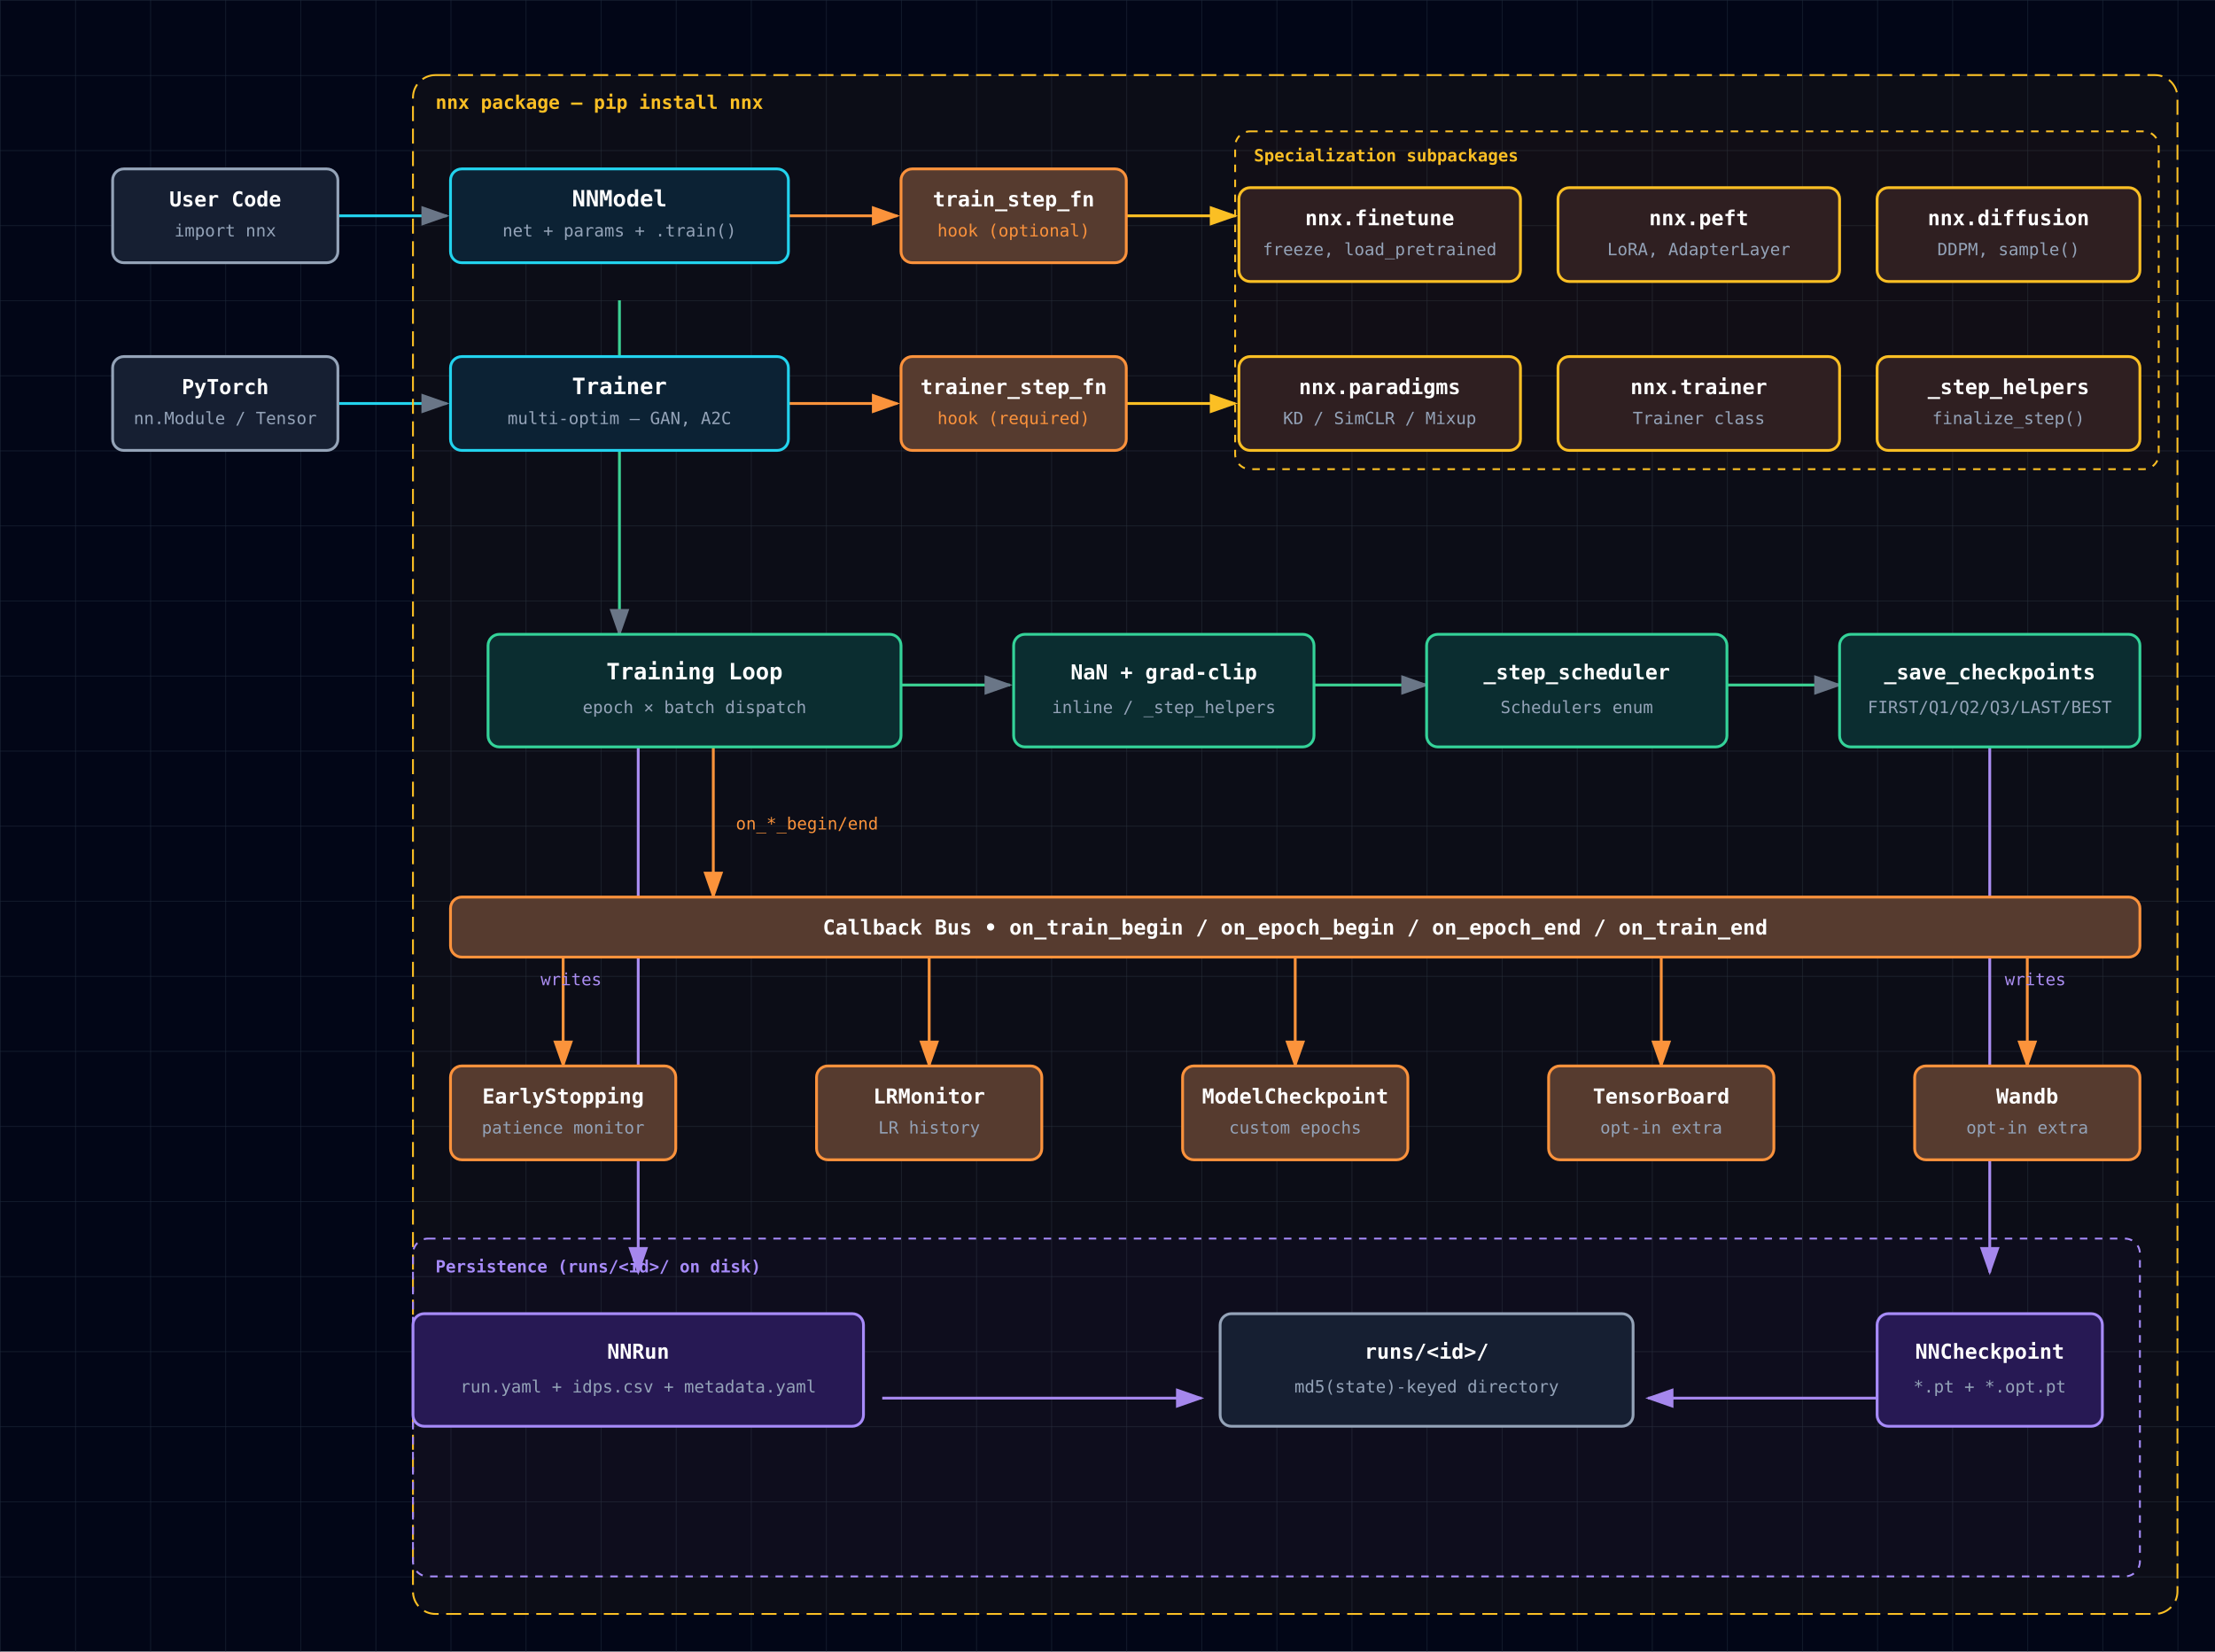
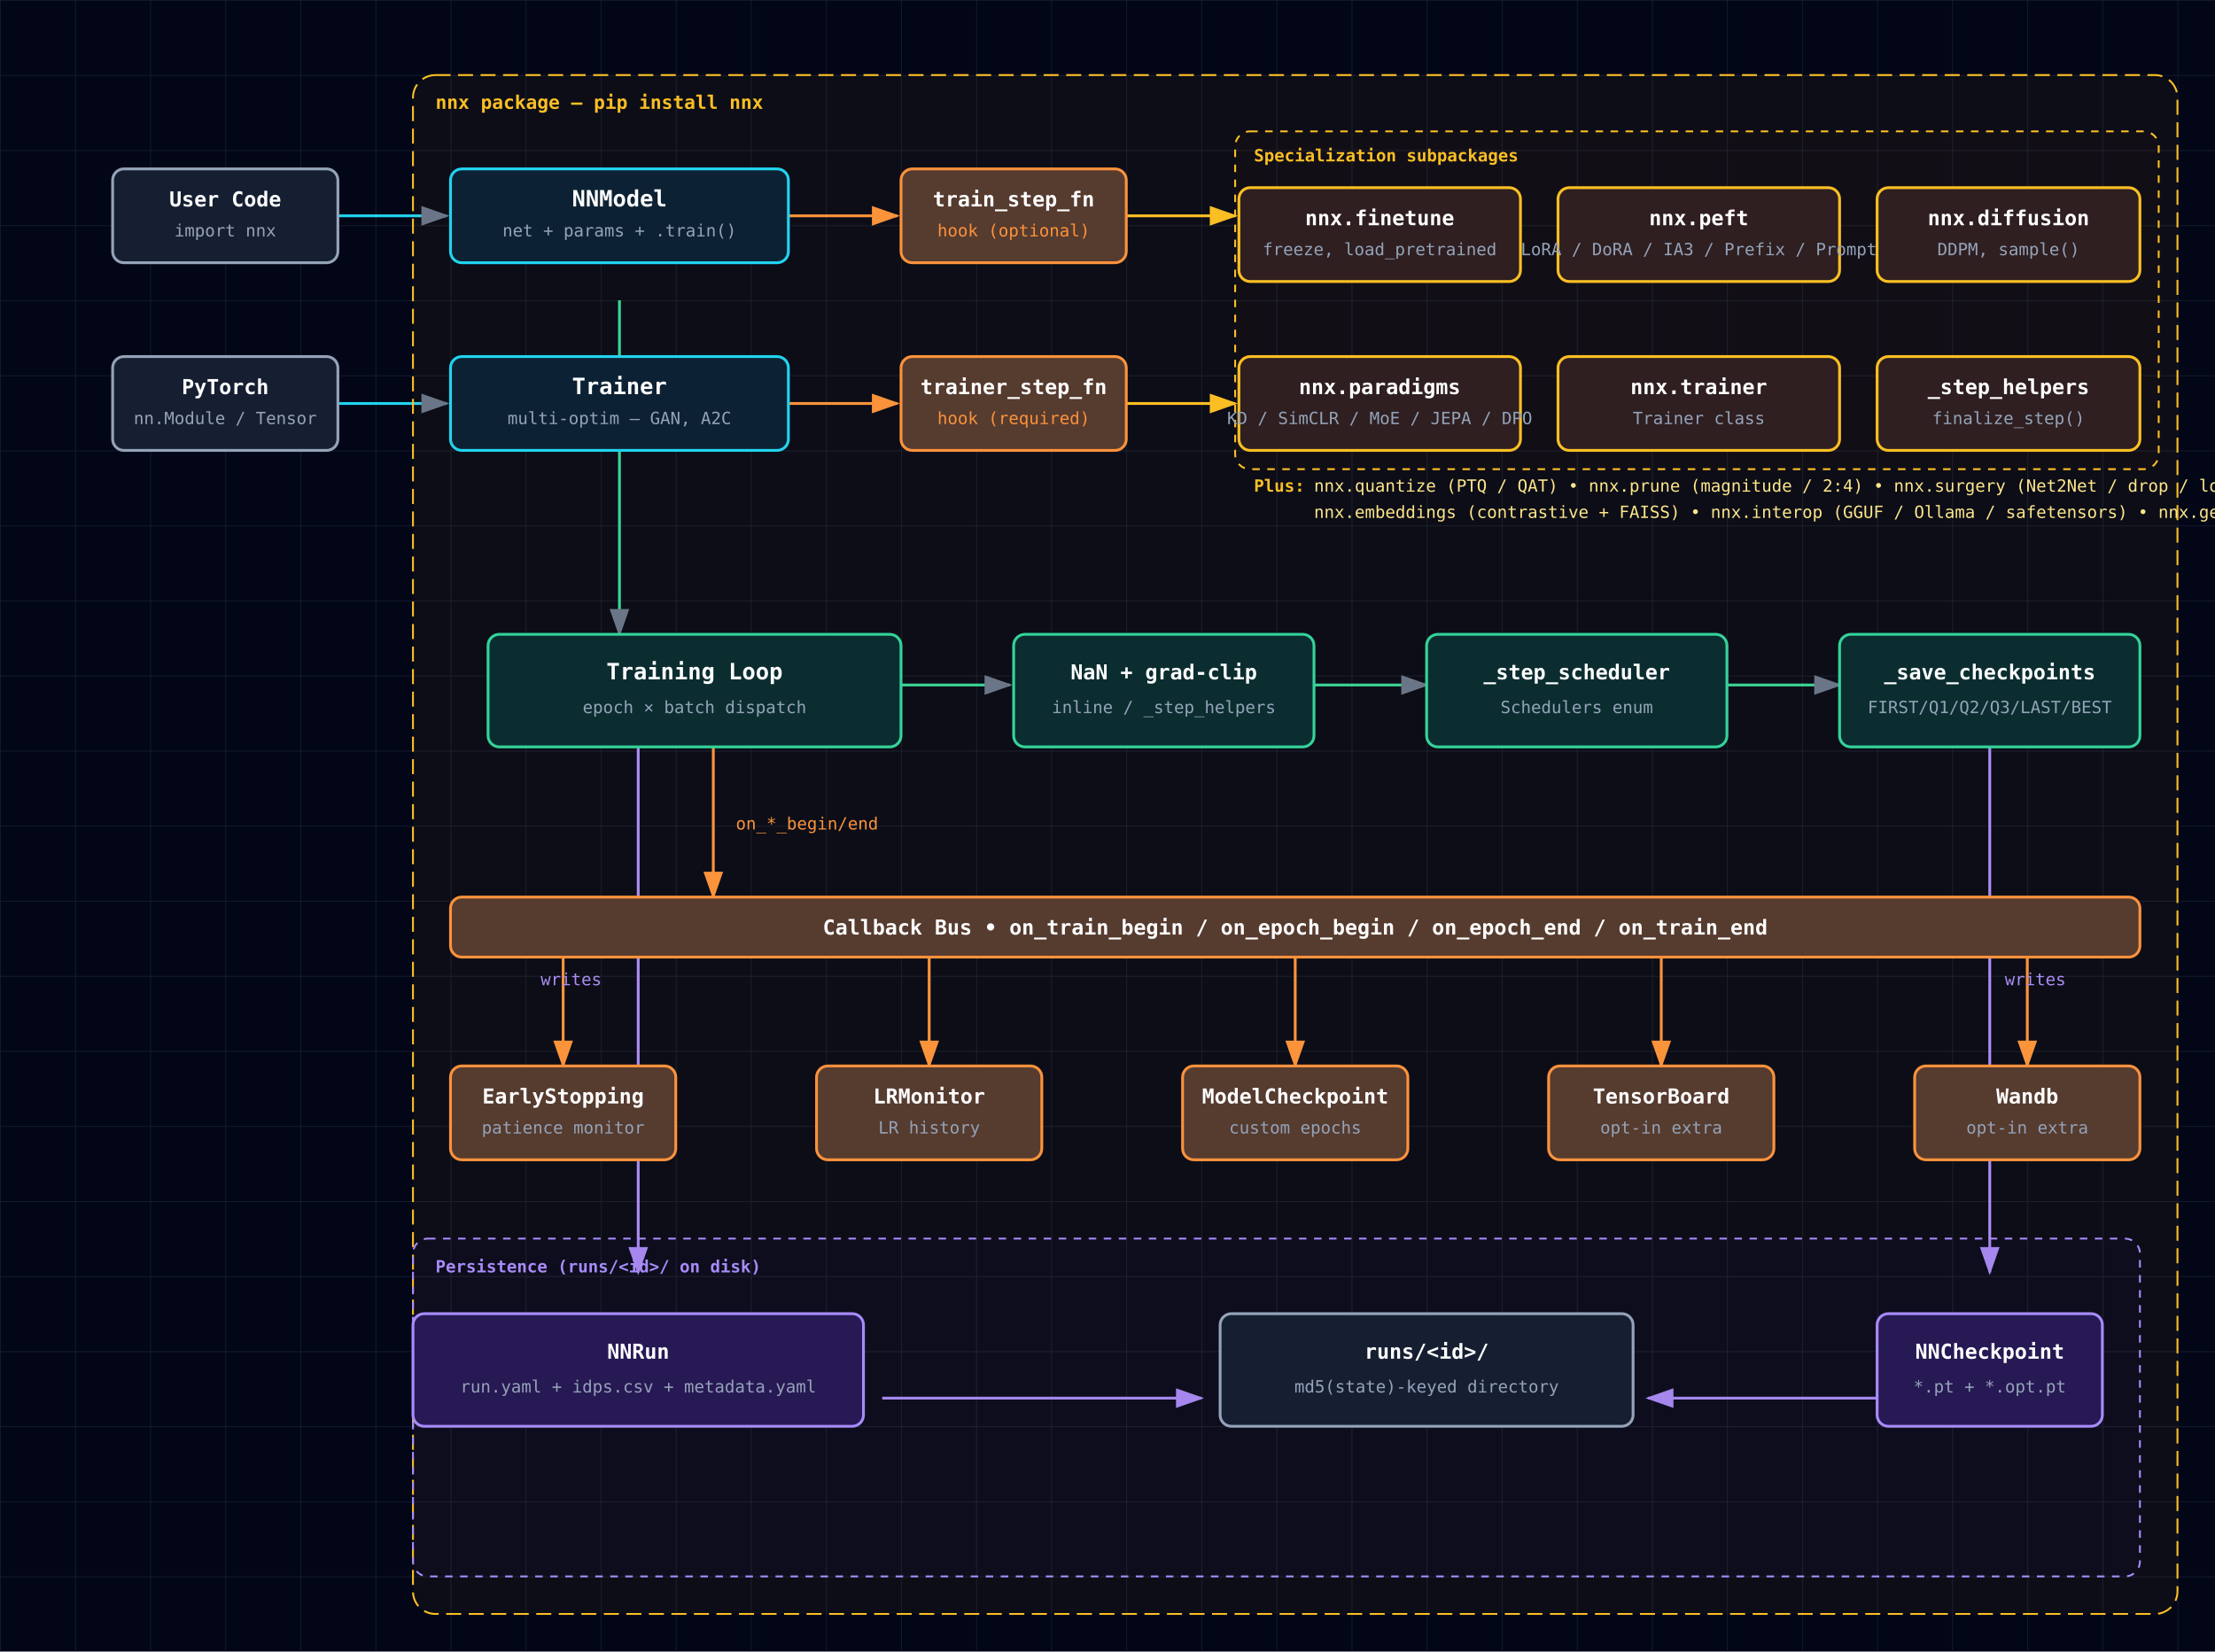
<svg xmlns="http://www.w3.org/2000/svg" viewBox="0 0 1180 880" font-family="ui-monospace, 'JetBrains Mono', 'SF Mono', Menlo, Consolas, monospace">
  <defs>
    <marker id="arrowhead" markerWidth="10" markerHeight="7" refX="9" refY="3.5" orient="auto">
      <polygon points="0 0, 10 3.5, 0 7" fill="#64748b" />
    </marker>
    <marker id="arrowhead-amber" markerWidth="10" markerHeight="7" refX="9" refY="3.5" orient="auto">
      <polygon points="0 0, 10 3.5, 0 7" fill="#fbbf24" />
    </marker>
    <marker id="arrowhead-orange" markerWidth="10" markerHeight="7" refX="9" refY="3.5" orient="auto">
      <polygon points="0 0, 10 3.5, 0 7" fill="#fb923c" />
    </marker>
    <marker id="arrowhead-violet" markerWidth="10" markerHeight="7" refX="9" refY="3.5" orient="auto">
      <polygon points="0 0, 10 3.5, 0 7" fill="#a78bfa" />
    </marker>
    <pattern id="grid" width="40" height="40" patternUnits="userSpaceOnUse">
      <path d="M 40 0 L 0 0 0 40" fill="none" stroke="#1e293b" stroke-width="0.5" />
    </pattern>
  </defs>
  <rect width="100%" height="100%" fill="#020617" />
  <rect width="100%" height="100%" fill="url(#grid)" />
  <line x1="180" y1="115" x2="238" y2="115" stroke="#22d3ee" stroke-width="1.5" marker-end="url(#arrowhead)" />
  <line x1="180" y1="215" x2="238" y2="215" stroke="#22d3ee" stroke-width="1.5" marker-end="url(#arrowhead)" />
  <line x1="420" y1="115" x2="478" y2="115" stroke="#fb923c" stroke-width="1.5" marker-end="url(#arrowhead-orange)" />
  <line x1="420" y1="215" x2="478" y2="215" stroke="#fb923c" stroke-width="1.5" marker-end="url(#arrowhead-orange)" />
  <line x1="600" y1="115" x2="658" y2="115" stroke="#fbbf24" stroke-width="1.5" marker-end="url(#arrowhead-amber)" />
  <line x1="600" y1="215" x2="658" y2="215" stroke="#fbbf24" stroke-width="1.5" marker-end="url(#arrowhead-amber)" />
  <line x1="330" y1="160" x2="330" y2="338" stroke="#34d399" stroke-width="1.5" marker-end="url(#arrowhead)" />
  <line x1="478" y1="365" x2="538" y2="365" stroke="#34d399" stroke-width="1.5" marker-end="url(#arrowhead)" />
  <line x1="700" y1="365" x2="760" y2="365" stroke="#34d399" stroke-width="1.5" marker-end="url(#arrowhead)" />
  <line x1="920" y1="365" x2="980" y2="365" stroke="#34d399" stroke-width="1.5" marker-end="url(#arrowhead)" />
  <line x1="380" y1="395" x2="380" y2="478" stroke="#fb923c" stroke-width="1.5" marker-end="url(#arrowhead-orange)" />
  <text x="392" y="442" fill="#fb923c" font-size="9">on_*_begin/end</text>
  <line x1="300" y1="510" x2="300" y2="568" stroke="#fb923c" stroke-width="1.5" marker-end="url(#arrowhead-orange)" />
  <line x1="495" y1="510" x2="495" y2="568" stroke="#fb923c" stroke-width="1.5" marker-end="url(#arrowhead-orange)" />
  <line x1="690" y1="510" x2="690" y2="568" stroke="#fb923c" stroke-width="1.5" marker-end="url(#arrowhead-orange)" />
  <line x1="885" y1="510" x2="885" y2="568" stroke="#fb923c" stroke-width="1.5" marker-end="url(#arrowhead-orange)" />
  <line x1="1080" y1="510" x2="1080" y2="568" stroke="#fb923c" stroke-width="1.5" marker-end="url(#arrowhead-orange)" />
  <line x1="1060" y1="395" x2="1060" y2="678" stroke="#a78bfa" stroke-width="1.5" marker-end="url(#arrowhead-violet)" />
  <text x="1068" y="525" fill="#a78bfa" font-size="9">writes</text>
  <path d="M 340 395 Q 340 580 340 678" fill="none" stroke="#a78bfa" stroke-width="1.5" marker-end="url(#arrowhead-violet)" />
  <text x="288" y="525" fill="#a78bfa" font-size="9">writes</text>
  <line x1="470" y1="745" x2="640" y2="745" stroke="#a78bfa" stroke-width="1.5" marker-end="url(#arrowhead-violet)" />
  <line x1="1010" y1="745" x2="878" y2="745" stroke="#a78bfa" stroke-width="1.5" marker-end="url(#arrowhead-violet)" />
  <rect x="220" y="40" width="940" height="820" rx="12" fill="rgba(251,191,36,0.04)" stroke="#fbbf24" stroke-width="1" stroke-dasharray="8,4" />
  <text x="232" y="58" fill="#fbbf24" font-size="10" font-weight="600">nnx package — pip install nnx</text>
  <rect x="658" y="70" width="492" height="180" rx="8" fill="rgba(120,53,15,0.05)" stroke="#fbbf24" stroke-width="1" stroke-dasharray="4,4" />
  <text x="668" y="86" fill="#fbbf24" font-size="9" font-weight="600">Specialization subpackages</text>
  <rect x="220" y="660" width="920" height="180" rx="8" fill="rgba(76,29,149,0.05)" stroke="#a78bfa" stroke-width="1" stroke-dasharray="4,4" />
  <text x="232" y="678" fill="#a78bfa" font-size="9" font-weight="600">Persistence (runs/&lt;id&gt;/ on disk)</text>
  <rect x="60" y="90" width="120" height="50" rx="6" fill="#0f172a" />
  <rect x="60" y="90" width="120" height="50" rx="6" fill="rgba(30,41,59,0.5)" stroke="#94a3b8" stroke-width="1.5" />
  <text x="120" y="110" fill="white" font-size="11" font-weight="600" text-anchor="middle">User Code</text>
  <text x="120" y="126" fill="#94a3b8" font-size="9" text-anchor="middle">import nnx</text>
  <rect x="60" y="190" width="120" height="50" rx="6" fill="#0f172a" />
  <rect x="60" y="190" width="120" height="50" rx="6" fill="rgba(30,41,59,0.5)" stroke="#94a3b8" stroke-width="1.5" />
  <text x="120" y="210" fill="white" font-size="11" font-weight="600" text-anchor="middle">PyTorch</text>
  <text x="120" y="226" fill="#94a3b8" font-size="9" text-anchor="middle">nn.Module / Tensor</text>
  <rect x="240" y="90" width="180" height="50" rx="6" fill="#0f172a" />
  <rect x="240" y="90" width="180" height="50" rx="6" fill="rgba(8,51,68,0.4)" stroke="#22d3ee" stroke-width="1.5" />
  <text x="330" y="110" fill="white" font-size="12" font-weight="600" text-anchor="middle">NNModel</text>
  <text x="330" y="126" fill="#94a3b8" font-size="9" text-anchor="middle">net + params + .train()</text>
  <rect x="240" y="190" width="180" height="50" rx="6" fill="#0f172a" />
  <rect x="240" y="190" width="180" height="50" rx="6" fill="rgba(8,51,68,0.4)" stroke="#22d3ee" stroke-width="1.5" />
  <text x="330" y="210" fill="white" font-size="12" font-weight="600" text-anchor="middle">Trainer</text>
  <text x="330" y="226" fill="#94a3b8" font-size="9" text-anchor="middle">multi-optim — GAN, A2C</text>
  <rect x="480" y="90" width="120" height="50" rx="6" fill="#0f172a" />
  <rect x="480" y="90" width="120" height="50" rx="6" fill="rgba(251,146,60,0.3)" stroke="#fb923c" stroke-width="1.5" />
  <text x="540" y="110" fill="white" font-size="11" font-weight="600" text-anchor="middle">train_step_fn</text>
  <text x="540" y="126" fill="#fb923c" font-size="9" text-anchor="middle">hook (optional)</text>
  <rect x="480" y="190" width="120" height="50" rx="6" fill="#0f172a" />
  <rect x="480" y="190" width="120" height="50" rx="6" fill="rgba(251,146,60,0.3)" stroke="#fb923c" stroke-width="1.5" />
  <text x="540" y="210" fill="white" font-size="11" font-weight="600" text-anchor="middle">trainer_step_fn</text>
  <text x="540" y="226" fill="#fb923c" font-size="9" text-anchor="middle">hook (required)</text>
  <rect x="660" y="100" width="150" height="50" rx="6" fill="#0f172a" />
  <rect x="660" y="100" width="150" height="50" rx="6" fill="rgba(120,53,15,0.3)" stroke="#fbbf24" stroke-width="1.5" />
  <text x="735" y="120" fill="white" font-size="11" font-weight="600" text-anchor="middle">nnx.finetune</text>
  <text x="735" y="136" fill="#94a3b8" font-size="9" text-anchor="middle">freeze, load_pretrained</text>
  <rect x="830" y="100" width="150" height="50" rx="6" fill="#0f172a" />
  <rect x="830" y="100" width="150" height="50" rx="6" fill="rgba(120,53,15,0.3)" stroke="#fbbf24" stroke-width="1.5" />
  <text x="905" y="120" fill="white" font-size="11" font-weight="600" text-anchor="middle">nnx.peft</text>
-   <text x="905" y="136" fill="#94a3b8" font-size="9" text-anchor="middle">LoRA, AdapterLayer</text>
+   <text x="905" y="136" fill="#94a3b8" font-size="9" text-anchor="middle">LoRA / DoRA / IA3 / Prefix / Prompt</text>
  <rect x="1000" y="100" width="140" height="50" rx="6" fill="#0f172a" />
  <rect x="1000" y="100" width="140" height="50" rx="6" fill="rgba(120,53,15,0.3)" stroke="#fbbf24" stroke-width="1.5" />
  <text x="1070" y="120" fill="white" font-size="11" font-weight="600" text-anchor="middle">nnx.diffusion</text>
  <text x="1070" y="136" fill="#94a3b8" font-size="9" text-anchor="middle">DDPM, sample()</text>
  <rect x="660" y="190" width="150" height="50" rx="6" fill="#0f172a" />
  <rect x="660" y="190" width="150" height="50" rx="6" fill="rgba(120,53,15,0.3)" stroke="#fbbf24" stroke-width="1.5" />
  <text x="735" y="210" fill="white" font-size="11" font-weight="600" text-anchor="middle">nnx.paradigms</text>
-   <text x="735" y="226" fill="#94a3b8" font-size="9" text-anchor="middle">KD / SimCLR / Mixup</text>
+   <text x="735" y="226" fill="#94a3b8" font-size="9" text-anchor="middle">KD / SimCLR / MoE / JEPA / DPO</text>
  <rect x="830" y="190" width="150" height="50" rx="6" fill="#0f172a" />
  <rect x="830" y="190" width="150" height="50" rx="6" fill="rgba(120,53,15,0.3)" stroke="#fbbf24" stroke-width="1.5" />
  <text x="905" y="210" fill="white" font-size="11" font-weight="600" text-anchor="middle">nnx.trainer</text>
  <text x="905" y="226" fill="#94a3b8" font-size="9" text-anchor="middle">Trainer class</text>
  <rect x="1000" y="190" width="140" height="50" rx="6" fill="#0f172a" />
  <rect x="1000" y="190" width="140" height="50" rx="6" fill="rgba(120,53,15,0.3)" stroke="#fbbf24" stroke-width="1.5" />
  <text x="1070" y="210" fill="white" font-size="11" font-weight="600" text-anchor="middle">_step_helpers</text>
  <text x="1070" y="226" fill="#94a3b8" font-size="9" text-anchor="middle">finalize_step()</text>
+   <text x="668" y="262" fill="#fbbf24" font-size="9" font-weight="600">Plus:</text>
+   <text x="700" y="262" fill="#fde68a" font-size="9">nnx.quantize (PTQ / QAT)  •  nnx.prune (magnitude / 2:4)  •  nnx.surgery (Net2Net / drop / low-rank)  •</text>
+   <text x="700" y="276" fill="#fde68a" font-size="9">nnx.embeddings (contrastive + FAISS)  •  nnx.interop (GGUF / Ollama / safetensors)  •  nnx.generation (LogitsProcessor)  •  nnx.viz (model-internals)</text>
  <rect x="260" y="338" width="220" height="60" rx="6" fill="#0f172a" />
  <rect x="260" y="338" width="220" height="60" rx="6" fill="rgba(6,78,59,0.4)" stroke="#34d399" stroke-width="1.5" />
  <text x="370" y="362" fill="white" font-size="12" font-weight="600" text-anchor="middle">Training Loop</text>
  <text x="370" y="380" fill="#94a3b8" font-size="9" text-anchor="middle">epoch × batch dispatch</text>
  <rect x="540" y="338" width="160" height="60" rx="6" fill="#0f172a" />
  <rect x="540" y="338" width="160" height="60" rx="6" fill="rgba(6,78,59,0.4)" stroke="#34d399" stroke-width="1.5" />
  <text x="620" y="362" fill="white" font-size="11" font-weight="600" text-anchor="middle">NaN + grad-clip</text>
  <text x="620" y="380" fill="#94a3b8" font-size="9" text-anchor="middle">inline / _step_helpers</text>
  <rect x="760" y="338" width="160" height="60" rx="6" fill="#0f172a" />
  <rect x="760" y="338" width="160" height="60" rx="6" fill="rgba(6,78,59,0.4)" stroke="#34d399" stroke-width="1.5" />
  <text x="840" y="362" fill="white" font-size="11" font-weight="600" text-anchor="middle">_step_scheduler</text>
  <text x="840" y="380" fill="#94a3b8" font-size="9" text-anchor="middle">Schedulers enum</text>
  <rect x="980" y="338" width="160" height="60" rx="6" fill="#0f172a" />
  <rect x="980" y="338" width="160" height="60" rx="6" fill="rgba(6,78,59,0.4)" stroke="#34d399" stroke-width="1.5" />
  <text x="1060" y="362" fill="white" font-size="11" font-weight="600" text-anchor="middle">_save_checkpoints</text>
  <text x="1060" y="380" fill="#94a3b8" font-size="9" text-anchor="middle">FIRST/Q1/Q2/Q3/LAST/BEST</text>
  <rect x="240" y="478" width="900" height="32" rx="6" fill="#0f172a" />
  <rect x="240" y="478" width="900" height="32" rx="6" fill="rgba(251,146,60,0.3)" stroke="#fb923c" stroke-width="1.5" />
  <text x="690" y="498" fill="white" font-size="11" font-weight="600" text-anchor="middle">Callback Bus  •  on_train_begin / on_epoch_begin / on_epoch_end / on_train_end</text>
  <rect x="240" y="568" width="120" height="50" rx="6" fill="#0f172a" />
  <rect x="240" y="568" width="120" height="50" rx="6" fill="rgba(251,146,60,0.3)" stroke="#fb923c" stroke-width="1.5" />
  <text x="300" y="588" fill="white" font-size="11" font-weight="600" text-anchor="middle">EarlyStopping</text>
  <text x="300" y="604" fill="#94a3b8" font-size="9" text-anchor="middle">patience monitor</text>
  <rect x="435" y="568" width="120" height="50" rx="6" fill="#0f172a" />
  <rect x="435" y="568" width="120" height="50" rx="6" fill="rgba(251,146,60,0.3)" stroke="#fb923c" stroke-width="1.5" />
  <text x="495" y="588" fill="white" font-size="11" font-weight="600" text-anchor="middle">LRMonitor</text>
  <text x="495" y="604" fill="#94a3b8" font-size="9" text-anchor="middle">LR history</text>
  <rect x="630" y="568" width="120" height="50" rx="6" fill="#0f172a" />
  <rect x="630" y="568" width="120" height="50" rx="6" fill="rgba(251,146,60,0.3)" stroke="#fb923c" stroke-width="1.5" />
  <text x="690" y="588" fill="white" font-size="11" font-weight="600" text-anchor="middle">ModelCheckpoint</text>
  <text x="690" y="604" fill="#94a3b8" font-size="9" text-anchor="middle">custom epochs</text>
  <rect x="825" y="568" width="120" height="50" rx="6" fill="#0f172a" />
  <rect x="825" y="568" width="120" height="50" rx="6" fill="rgba(251,146,60,0.3)" stroke="#fb923c" stroke-width="1.5" />
  <text x="885" y="588" fill="white" font-size="11" font-weight="600" text-anchor="middle">TensorBoard</text>
  <text x="885" y="604" fill="#94a3b8" font-size="9" text-anchor="middle">opt-in extra</text>
  <rect x="1020" y="568" width="120" height="50" rx="6" fill="#0f172a" />
  <rect x="1020" y="568" width="120" height="50" rx="6" fill="rgba(251,146,60,0.3)" stroke="#fb923c" stroke-width="1.5" />
  <text x="1080" y="588" fill="white" font-size="11" font-weight="600" text-anchor="middle">Wandb</text>
  <text x="1080" y="604" fill="#94a3b8" font-size="9" text-anchor="middle">opt-in extra</text>
  <rect x="220" y="700" width="240" height="60" rx="6" fill="#0f172a" />
  <rect x="220" y="700" width="240" height="60" rx="6" fill="rgba(76,29,149,0.4)" stroke="#a78bfa" stroke-width="1.5" />
  <text x="340" y="724" fill="white" font-size="11" font-weight="600" text-anchor="middle">NNRun</text>
  <text x="340" y="742" fill="#94a3b8" font-size="9" text-anchor="middle">run.yaml + idps.csv + metadata.yaml</text>
  <rect x="650" y="700" width="220" height="60" rx="6" fill="#0f172a" />
  <rect x="650" y="700" width="220" height="60" rx="6" fill="rgba(30,41,59,0.5)" stroke="#94a3b8" stroke-width="1.5" />
  <text x="760" y="724" fill="white" font-size="11" font-weight="600" text-anchor="middle">runs/&lt;id&gt;/</text>
  <text x="760" y="742" fill="#94a3b8" font-size="9" text-anchor="middle">md5(state)-keyed directory</text>
  <rect x="1000" y="700" width="120" height="60" rx="6" fill="#0f172a" />
  <rect x="1000" y="700" width="120" height="60" rx="6" fill="rgba(76,29,149,0.4)" stroke="#a78bfa" stroke-width="1.5" />
  <text x="1060" y="724" fill="white" font-size="11" font-weight="600" text-anchor="middle">NNCheckpoint</text>
  <text x="1060" y="742" fill="#94a3b8" font-size="9" text-anchor="middle">*.pt + *.opt.pt</text>
</svg>
